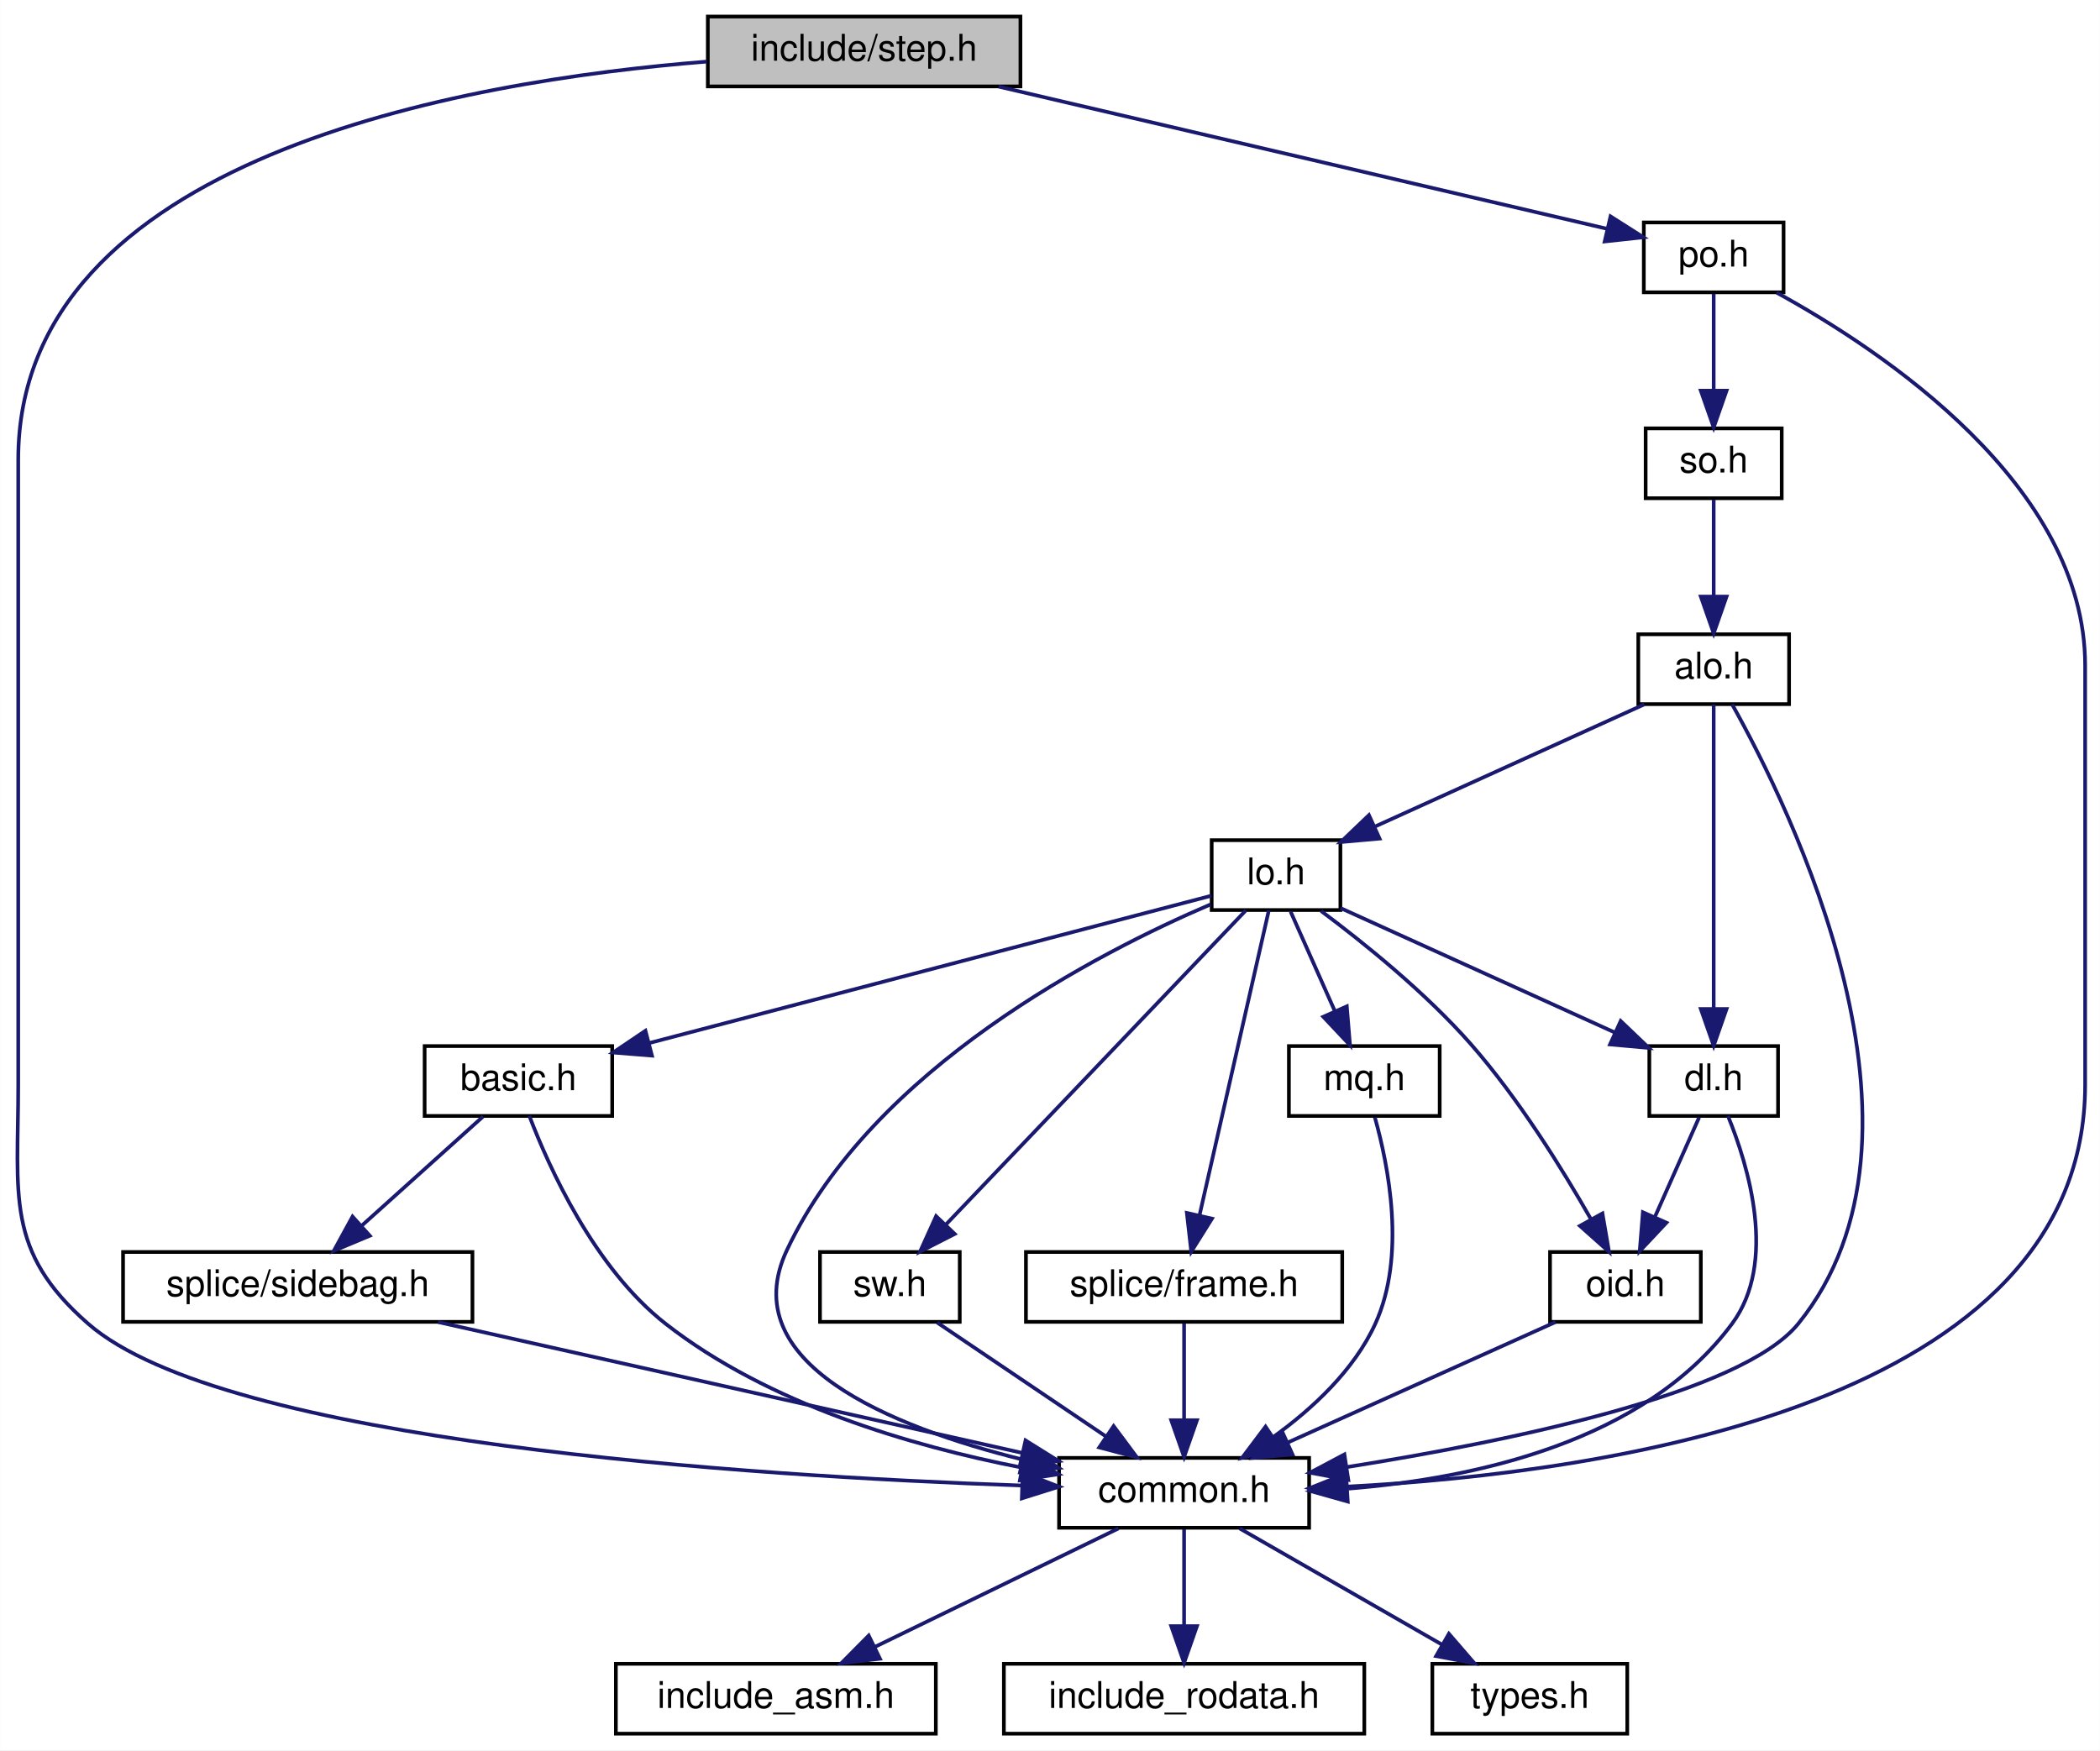
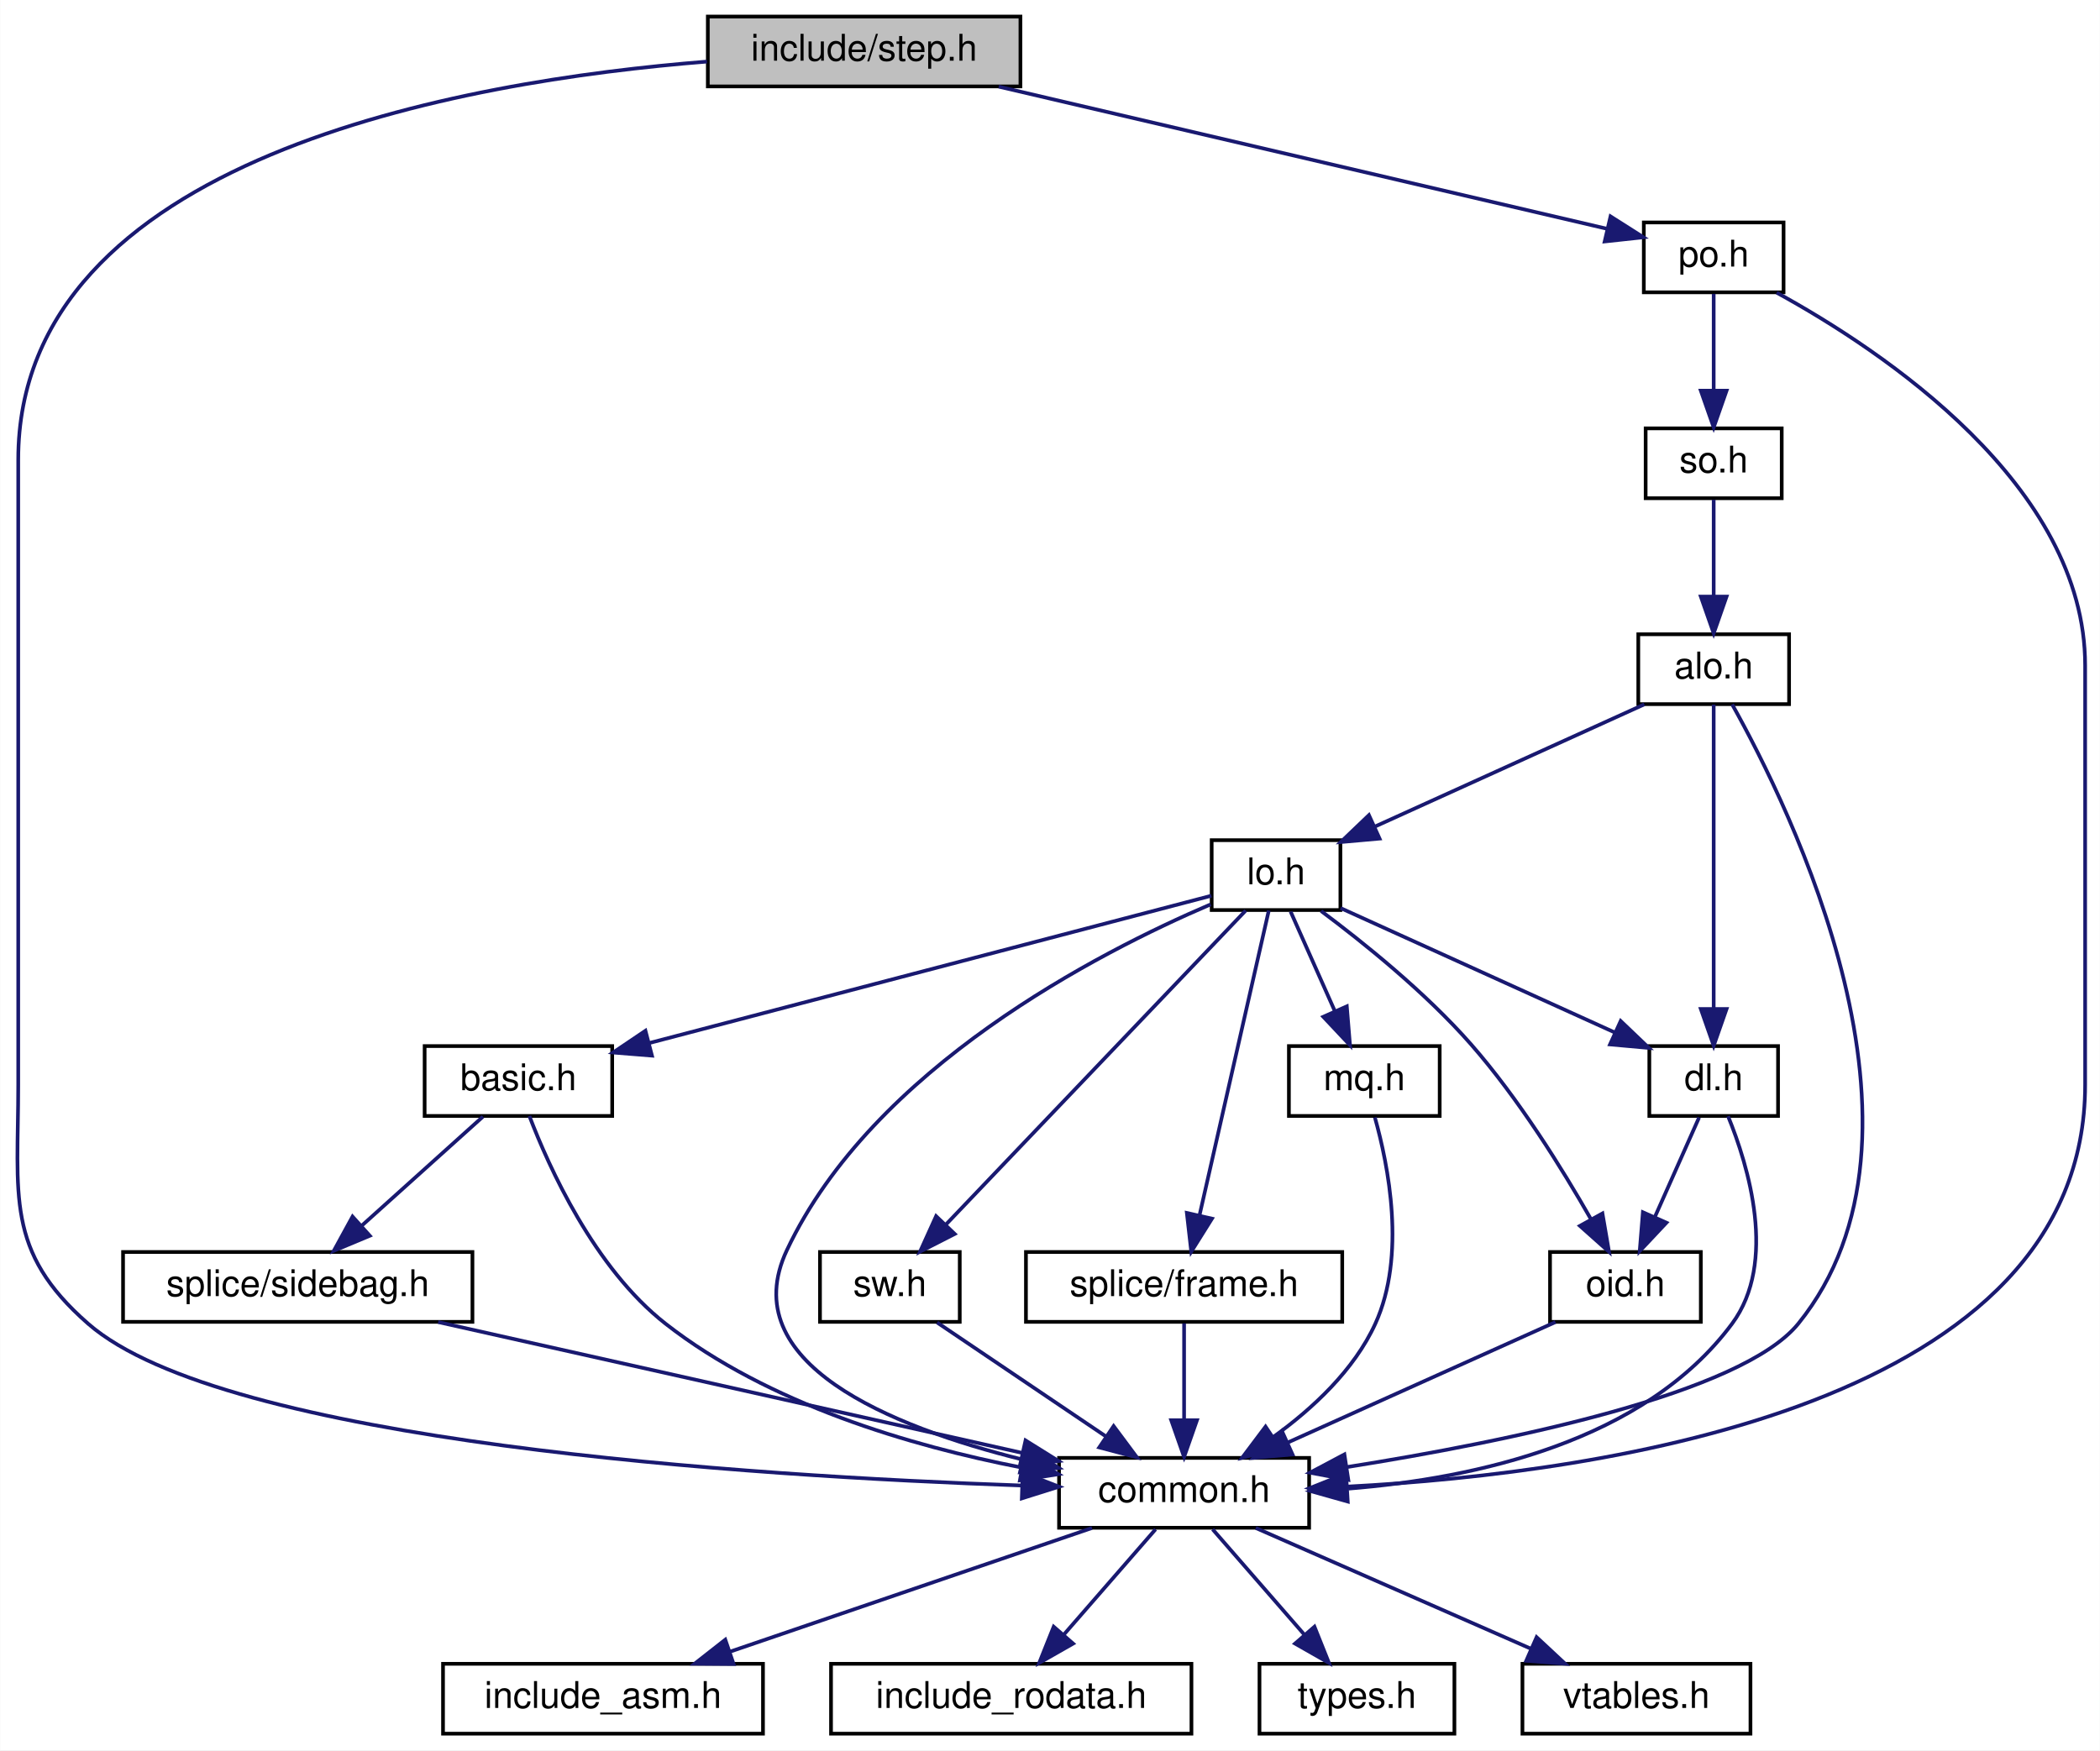
<svg xmlns="http://www.w3.org/2000/svg" xmlns:xlink="http://www.w3.org/1999/xlink" width="571pt" height="476pt" viewBox="0.00 0.00 570.92 476.00">
  <g id="graph0" class="graph" transform="scale(1 1) rotate(0) translate(4 472)">
    <polygon fill="white" stroke="transparent" points="-4,4 -4,-472 566.92,-472 566.92,4 -4,4" />
    <g id="node1" class="node">
      <g id="a_node1">
        <a xlink:title=" ">
          <polygon fill="#bfbfbf" stroke="black" points="188.42,-448.5 188.42,-467.5 273.42,-467.5 273.42,-448.5 188.42,-448.5" />
          <text text-anchor="middle" x="230.92" y="-455.5" font-family="Helvetica,sans-Serif" font-size="10.00">include/step.h</text>
        </a>
      </g>
    </g>
    <g id="node2" class="node">
      <g id="a_node2">
        <a xlink:href="common_8h.html" target="_top" xlink:title="Common header file.">
          <polygon fill="white" stroke="black" points="283.92,-56.5 283.92,-75.5 351.92,-75.5 351.92,-56.5 283.92,-56.5" />
          <text text-anchor="middle" x="317.92" y="-63.5" font-family="Helvetica,sans-Serif" font-size="10.00">common.h</text>
        </a>
      </g>
    </g>
    <g id="edge1" class="edge">
      <path fill="none" stroke="midnightblue" d="M188.19,-455.25C121.68,-449.98 0.92,-429.11 0.92,-347 0.92,-347 0.92,-347 0.92,-177 0.92,-146.9 -2.75,-131.8 19.92,-112 56.91,-79.68 199.95,-70.56 273.57,-68" />
      <polygon fill="midnightblue" stroke="midnightblue" points="274.03,-71.49 283.91,-67.67 273.8,-64.49 274.03,-71.49" />
    </g>
-     <g id="node6" class="node">
-       <g id="a_node6">
+     <g id="node7" class="node">
+       <g id="a_node7">
        <a xlink:href="po_8h.html" target="_top" xlink:title="Player object(?).">
          <polygon fill="white" stroke="black" points="442.92,-392.5 442.92,-411.5 480.92,-411.5 480.92,-392.5 442.92,-392.5" />
          <text text-anchor="middle" x="461.92" y="-399.5" font-family="Helvetica,sans-Serif" font-size="10.00">po.h</text>
        </a>
      </g>
    </g>
-     <g id="edge5" class="edge">
+     <g id="edge6" class="edge">
      <path fill="none" stroke="midnightblue" d="M267.52,-448.44C313.37,-437.72 391.01,-419.57 432.96,-409.77" />
      <polygon fill="midnightblue" stroke="midnightblue" points="433.87,-413.15 442.81,-407.47 432.28,-406.33 433.87,-413.15" />
    </g>
    <g id="node3" class="node">
      <g id="a_node3">
        <a xlink:href="include__asm_8h.html" target="_top" xlink:title=" ">
-           <polygon fill="white" stroke="black" points="163.42,-0.5 163.42,-19.5 250.42,-19.5 250.42,-0.5 163.42,-0.5" />
-           <text text-anchor="middle" x="206.92" y="-7.5" font-family="Helvetica,sans-Serif" font-size="10.00">include_asm.h</text>
+           <polygon fill="white" stroke="black" points="116.42,-0.5 116.42,-19.5 203.42,-19.5 203.42,-0.5 116.42,-0.5" />
+           <text text-anchor="middle" x="159.92" y="-7.5" font-family="Helvetica,sans-Serif" font-size="10.00">include_asm.h</text>
        </a>
      </g>
    </g>
    <g id="edge2" class="edge">
-       <path fill="none" stroke="midnightblue" d="M300.08,-56.32C282.2,-47.62 254.44,-34.12 233.87,-24.11" />
-       <polygon fill="midnightblue" stroke="midnightblue" points="235.23,-20.88 224.71,-19.65 232.17,-27.18 235.23,-20.88" />
+       <path fill="none" stroke="midnightblue" d="M292.88,-56.44C266.3,-47.36 224.11,-32.94 194.39,-22.78" />
+       <polygon fill="midnightblue" stroke="midnightblue" points="195.43,-19.44 184.83,-19.52 193.17,-26.06 195.43,-19.44" />
    </g>
    <g id="node4" class="node">
      <g id="a_node4">
        <a xlink:href="include__rodata_8h.html" target="_top" xlink:title=" ">
-           <polygon fill="white" stroke="black" points="268.92,-0.5 268.92,-19.5 366.92,-19.5 366.92,-0.5 268.92,-0.5" />
-           <text text-anchor="middle" x="317.92" y="-7.5" font-family="Helvetica,sans-Serif" font-size="10.00">include_rodata.h</text>
+           <polygon fill="white" stroke="black" points="221.92,-0.5 221.92,-19.5 319.92,-19.5 319.92,-0.5 221.92,-0.5" />
+           <text text-anchor="middle" x="270.92" y="-7.5" font-family="Helvetica,sans-Serif" font-size="10.00">include_rodata.h</text>
        </a>
      </g>
    </g>
    <g id="edge3" class="edge">
-       <path fill="none" stroke="midnightblue" d="M317.92,-56.08C317.92,-49.01 317.92,-38.86 317.92,-29.99" />
-       <polygon fill="midnightblue" stroke="midnightblue" points="321.42,-29.75 317.92,-19.75 314.42,-29.75 321.42,-29.75" />
+       <path fill="none" stroke="midnightblue" d="M310.16,-56.08C303.38,-48.3 293.37,-36.8 285.16,-27.37" />
+       <polygon fill="midnightblue" stroke="midnightblue" points="287.74,-25 278.53,-19.75 282.46,-29.59 287.74,-25" />
    </g>
    <g id="node5" class="node">
      <g id="a_node5">
        <a xlink:href="types_8h.html" target="_top" xlink:title="Types used throughout the engine.">
-           <polygon fill="white" stroke="black" points="385.42,-0.5 385.42,-19.5 438.42,-19.5 438.42,-0.5 385.42,-0.5" />
-           <text text-anchor="middle" x="411.92" y="-7.5" font-family="Helvetica,sans-Serif" font-size="10.00">types.h</text>
+           <polygon fill="white" stroke="black" points="338.42,-0.5 338.42,-19.5 391.42,-19.5 391.42,-0.5 338.42,-0.5" />
+           <text text-anchor="middle" x="364.92" y="-7.5" font-family="Helvetica,sans-Serif" font-size="10.00">types.h</text>
        </a>
      </g>
    </g>
    <g id="edge4" class="edge">
-       <path fill="none" stroke="midnightblue" d="M333.02,-56.32C347.82,-47.82 370.61,-34.73 387.9,-24.8" />
-       <polygon fill="midnightblue" stroke="midnightblue" points="389.92,-27.67 396.85,-19.65 386.44,-21.6 389.92,-27.67" />
-     </g>
-     <g id="edge6" class="edge">
+       <path fill="none" stroke="midnightblue" d="M325.68,-56.08C332.45,-48.3 342.46,-36.8 350.67,-27.37" />
+       <polygon fill="midnightblue" stroke="midnightblue" points="353.37,-29.59 357.3,-19.75 348.09,-25 353.37,-29.59" />
+     </g>
+     <g id="node6" class="node">
+       <g id="a_node6">
+         <a xlink:href="vtables_8h.html" target="_top" xlink:title=" ">
+           <polygon fill="white" stroke="black" points="409.92,-0.5 409.92,-19.5 471.92,-19.5 471.92,-0.5 409.92,-0.5" />
+           <text text-anchor="middle" x="440.92" y="-7.5" font-family="Helvetica,sans-Serif" font-size="10.00">vtables.h</text>
+         </a>
+       </g>
+     </g>
+     <g id="edge5" class="edge">
+       <path fill="none" stroke="midnightblue" d="M337.41,-56.44C357.56,-47.6 389.24,-33.69 412.25,-23.59" />
+       <polygon fill="midnightblue" stroke="midnightblue" points="413.77,-26.74 421.52,-19.52 410.95,-20.33 413.77,-26.74" />
+     </g>
+     <g id="edge7" class="edge">
      <path fill="none" stroke="midnightblue" d="M479.05,-392.41C507.87,-376.61 562.92,-340 562.92,-291 562.92,-291 562.92,-291 562.92,-177 562.92,-90.08 432.98,-71.42 362.36,-67.7" />
      <polygon fill="midnightblue" stroke="midnightblue" points="362.13,-64.18 351.98,-67.24 361.82,-71.18 362.13,-64.18" />
    </g>
-     <g id="node7" class="node">
-       <g id="a_node7">
+     <g id="node8" class="node">
+       <g id="a_node8">
        <a xlink:href="so_8h.html" target="_top" xlink:title="Scene objects.">
          <polygon fill="white" stroke="black" points="443.42,-336.5 443.42,-355.5 480.42,-355.5 480.42,-336.5 443.42,-336.5" />
          <text text-anchor="middle" x="461.92" y="-343.5" font-family="Helvetica,sans-Serif" font-size="10.00">so.h</text>
        </a>
      </g>
    </g>
-     <g id="edge7" class="edge">
+     <g id="edge8" class="edge">
      <path fill="none" stroke="midnightblue" d="M461.92,-392.08C461.92,-385.01 461.92,-374.86 461.92,-365.99" />
      <polygon fill="midnightblue" stroke="midnightblue" points="465.42,-365.75 461.92,-355.75 458.42,-365.75 465.42,-365.75" />
    </g>
-     <g id="node8" class="node">
-       <g id="a_node8">
+     <g id="node9" class="node">
+       <g id="a_node9">
        <a xlink:href="alo_8h.html" target="_top" xlink:title=" ">
          <polygon fill="white" stroke="black" points="441.42,-280.5 441.42,-299.5 482.42,-299.5 482.42,-280.5 441.42,-280.5" />
          <text text-anchor="middle" x="461.92" y="-287.5" font-family="Helvetica,sans-Serif" font-size="10.00">alo.h</text>
        </a>
      </g>
    </g>
-     <g id="edge8" class="edge">
+     <g id="edge9" class="edge">
      <path fill="none" stroke="midnightblue" d="M461.92,-336.08C461.92,-329.01 461.92,-318.86 461.92,-309.99" />
      <polygon fill="midnightblue" stroke="midnightblue" points="465.42,-309.75 461.92,-299.75 458.42,-309.75 465.42,-309.75" />
    </g>
-     <g id="edge9" class="edge">
+     <g id="edge10" class="edge">
      <path fill="none" stroke="midnightblue" d="M466.94,-280.43C482.54,-252.6 526.64,-163.54 484.92,-112 469.53,-93 406.17,-79.97 362.07,-72.99" />
      <polygon fill="midnightblue" stroke="midnightblue" points="362.57,-69.53 352.15,-71.48 361.51,-76.45 362.57,-69.53" />
    </g>
-     <g id="node9" class="node">
-       <g id="a_node9">
+     <g id="node10" class="node">
+       <g id="a_node10">
        <a xlink:href="lo_8h.html" target="_top" xlink:title="Level objects.">
          <polygon fill="white" stroke="black" points="325.42,-224.5 325.42,-243.5 360.42,-243.5 360.42,-224.5 325.42,-224.5" />
          <text text-anchor="middle" x="342.92" y="-231.5" font-family="Helvetica,sans-Serif" font-size="10.00">lo.h</text>
        </a>
      </g>
    </g>
-     <g id="edge10" class="edge">
+     <g id="edge11" class="edge">
      <path fill="none" stroke="midnightblue" d="M443.06,-280.44C423.31,-271.48 392.11,-257.32 369.78,-247.19" />
      <polygon fill="midnightblue" stroke="midnightblue" points="371.07,-243.93 360.52,-242.99 368.18,-250.31 371.07,-243.93" />
    </g>
-     <g id="node13" class="node">
-       <g id="a_node13">
+     <g id="node14" class="node">
+       <g id="a_node14">
        <a xlink:href="dl_8h.html" target="_top" xlink:title=" ">
          <polygon fill="white" stroke="black" points="444.42,-168.5 444.42,-187.5 479.42,-187.5 479.42,-168.5 444.42,-168.5" />
          <text text-anchor="middle" x="461.92" y="-175.5" font-family="Helvetica,sans-Serif" font-size="10.00">dl.h</text>
        </a>
      </g>
    </g>
-     <g id="edge27" class="edge">
+     <g id="edge28" class="edge">
      <path fill="none" stroke="midnightblue" d="M461.92,-280.37C461.92,-262.62 461.92,-221.67 461.92,-197.6" />
      <polygon fill="midnightblue" stroke="midnightblue" points="465.42,-197.59 461.92,-187.59 458.42,-197.59 465.42,-197.59" />
    </g>
-     <g id="edge11" class="edge">
+     <g id="edge12" class="edge">
      <path fill="none" stroke="midnightblue" d="M325.16,-226.05C294.65,-212.99 233.3,-181.56 209.92,-132 195.45,-101.34 238.05,-83.98 273.94,-75.06" />
      <polygon fill="midnightblue" stroke="midnightblue" points="274.89,-78.43 283.84,-72.76 273.3,-71.61 274.89,-78.43" />
    </g>
-     <g id="node10" class="node">
-       <g id="a_node10">
+     <g id="node11" class="node">
+       <g id="a_node11">
        <a xlink:href="oid_8h.html" target="_top" xlink:title="Object IDs.">
          <polygon fill="white" stroke="black" points="417.42,-112.5 417.42,-131.5 458.42,-131.5 458.42,-112.5 417.42,-112.5" />
          <text text-anchor="middle" x="437.92" y="-119.5" font-family="Helvetica,sans-Serif" font-size="10.00">oid.h</text>
        </a>
      </g>
    </g>
-     <g id="edge12" class="edge">
+     <g id="edge13" class="edge">
      <path fill="none" stroke="midnightblue" d="M355.17,-224.24C366.53,-215.77 383.5,-202.15 395.92,-188 408.89,-173.21 420.77,-154.07 428.56,-140.4" />
      <polygon fill="midnightblue" stroke="midnightblue" points="431.67,-141.99 433.46,-131.55 425.55,-138.6 431.67,-141.99" />
    </g>
-     <g id="node11" class="node">
-       <g id="a_node11">
+     <g id="node12" class="node">
+       <g id="a_node12">
        <a xlink:href="basic_8h.html" target="_top" xlink:title="Basic object.">
          <polygon fill="white" stroke="black" points="111.42,-168.5 111.42,-187.5 162.42,-187.5 162.42,-168.5 111.42,-168.5" />
          <text text-anchor="middle" x="136.92" y="-175.5" font-family="Helvetica,sans-Serif" font-size="10.00">basic.h</text>
        </a>
      </g>
    </g>
-     <g id="edge14" class="edge">
+     <g id="edge15" class="edge">
      <path fill="none" stroke="midnightblue" d="M325.35,-228.4C291.59,-219.55 217.05,-200.01 172.5,-188.33" />
      <polygon fill="midnightblue" stroke="midnightblue" points="173.23,-184.9 162.67,-185.75 171.46,-191.67 173.23,-184.9" />
    </g>
-     <g id="edge18" class="edge">
+     <g id="edge19" class="edge">
      <path fill="none" stroke="midnightblue" d="M360.47,-225.03C380.16,-216.1 412.31,-201.51 435.14,-191.15" />
      <polygon fill="midnightblue" stroke="midnightblue" points="436.63,-194.32 444.29,-187 433.73,-187.95 436.63,-194.32" />
    </g>
-     <g id="node14" class="node">
-       <g id="a_node14">
+     <g id="node15" class="node">
+       <g id="a_node15">
        <a xlink:href="sw_8h.html" target="_top" xlink:title="Scene world?">
          <polygon fill="white" stroke="black" points="218.92,-112.5 218.92,-131.5 256.92,-131.5 256.92,-112.5 218.92,-112.5" />
          <text text-anchor="middle" x="237.92" y="-119.5" font-family="Helvetica,sans-Serif" font-size="10.00">sw.h</text>
        </a>
      </g>
    </g>
-     <g id="edge21" class="edge">
+     <g id="edge22" class="edge">
      <path fill="none" stroke="midnightblue" d="M334.68,-224.37C317.12,-205.97 275.78,-162.67 253.24,-139.05" />
      <polygon fill="midnightblue" stroke="midnightblue" points="255.55,-136.41 246.12,-131.59 250.49,-141.24 255.55,-136.41" />
    </g>
-     <g id="node15" class="node">
-       <g id="a_node15">
+     <g id="node16" class="node">
+       <g id="a_node16">
        <a xlink:href="frame_8h.html" target="_top" xlink:title=" ">
          <polygon fill="white" stroke="black" points="274.92,-112.5 274.92,-131.5 360.92,-131.5 360.92,-112.5 274.92,-112.5" />
          <text text-anchor="middle" x="317.92" y="-119.5" font-family="Helvetica,sans-Serif" font-size="10.00">splice/frame.h</text>
        </a>
      </g>
    </g>
-     <g id="edge23" class="edge">
+     <g id="edge24" class="edge">
      <path fill="none" stroke="midnightblue" d="M340.95,-224.37C336.92,-206.62 327.61,-165.67 322.14,-141.6" />
      <polygon fill="midnightblue" stroke="midnightblue" points="325.5,-140.57 319.87,-131.59 318.67,-142.12 325.5,-140.57" />
    </g>
-     <g id="node16" class="node">
-       <g id="a_node16">
+     <g id="node17" class="node">
+       <g id="a_node17">
        <a xlink:href="mq_8h.html" target="_top" xlink:title="Message queue(?).">
          <polygon fill="white" stroke="black" points="346.42,-168.5 346.42,-187.5 387.42,-187.5 387.42,-168.5 346.42,-168.5" />
          <text text-anchor="middle" x="366.92" y="-175.5" font-family="Helvetica,sans-Serif" font-size="10.00">mq.h</text>
        </a>
      </g>
    </g>
-     <g id="edge25" class="edge">
+     <g id="edge26" class="edge">
      <path fill="none" stroke="midnightblue" d="M346.88,-224.08C350.13,-216.77 354.84,-206.18 358.87,-197.1" />
      <polygon fill="midnightblue" stroke="midnightblue" points="362.16,-198.31 363.03,-187.75 355.77,-195.47 362.16,-198.31" />
    </g>
-     <g id="edge13" class="edge">
+     <g id="edge14" class="edge">
      <path fill="none" stroke="midnightblue" d="M418.9,-112.44C399.33,-103.64 368.61,-89.81 346.19,-79.72" />
      <polygon fill="midnightblue" stroke="midnightblue" points="347.4,-76.43 336.84,-75.52 344.52,-82.81 347.4,-76.43" />
    </g>
-     <g id="edge15" class="edge">
+     <g id="edge16" class="edge">
      <path fill="none" stroke="midnightblue" d="M139.9,-168.48C145.19,-154.62 157.51,-127.19 176.92,-112 204.88,-90.11 243.75,-78.74 273.59,-72.91" />
      <polygon fill="midnightblue" stroke="midnightblue" points="274.53,-76.3 283.74,-71.07 273.28,-69.41 274.53,-76.3" />
    </g>
-     <g id="node12" class="node">
-       <g id="a_node12">
+     <g id="node13" class="node">
+       <g id="a_node13">
        <a xlink:href="sidebag_8h.html" target="_top" xlink:title="Sidebag for splice.">
          <polygon fill="white" stroke="black" points="29.42,-112.5 29.42,-131.5 124.42,-131.5 124.42,-112.5 29.42,-112.5" />
          <text text-anchor="middle" x="76.92" y="-119.5" font-family="Helvetica,sans-Serif" font-size="10.00">splice/sidebag.h</text>
        </a>
      </g>
    </g>
-     <g id="edge16" class="edge">
+     <g id="edge17" class="edge">
      <path fill="none" stroke="midnightblue" d="M127.28,-168.32C118.41,-160.34 105.04,-148.31 94.31,-138.65" />
      <polygon fill="midnightblue" stroke="midnightblue" points="96.51,-135.92 86.73,-131.83 91.82,-141.13 96.51,-135.92" />
    </g>
-     <g id="edge17" class="edge">
+     <g id="edge18" class="edge">
      <path fill="none" stroke="midnightblue" d="M115.1,-112.44C158.29,-102.77 228.5,-87.04 273.94,-76.85" />
      <polygon fill="midnightblue" stroke="midnightblue" points="274.81,-80.25 283.8,-74.64 273.28,-73.41 274.81,-80.25" />
    </g>
-     <g id="edge19" class="edge">
+     <g id="edge20" class="edge">
      <path fill="none" stroke="midnightblue" d="M465.83,-168.43C471.32,-154.98 479.33,-128.72 466.92,-112 443.12,-79.95 397.17,-69.91 362.56,-67.14" />
      <polygon fill="midnightblue" stroke="midnightblue" points="362.42,-63.63 352.22,-66.5 361.99,-70.61 362.42,-63.63" />
    </g>
-     <g id="edge20" class="edge">
+     <g id="edge21" class="edge">
      <path fill="none" stroke="midnightblue" d="M457.95,-168.08C454.7,-160.77 450,-150.18 445.96,-141.1" />
      <polygon fill="midnightblue" stroke="midnightblue" points="449.07,-139.47 441.81,-131.75 442.67,-142.31 449.07,-139.47" />
    </g>
-     <g id="edge22" class="edge">
+     <g id="edge23" class="edge">
      <path fill="none" stroke="midnightblue" d="M250.77,-112.32C263.13,-103.98 282.05,-91.21 296.65,-81.35" />
      <polygon fill="midnightblue" stroke="midnightblue" points="298.76,-84.15 305.09,-75.65 294.85,-78.35 298.76,-84.15" />
    </g>
-     <g id="edge24" class="edge">
+     <g id="edge25" class="edge">
      <path fill="none" stroke="midnightblue" d="M317.92,-112.08C317.92,-105.01 317.92,-94.86 317.92,-85.99" />
      <polygon fill="midnightblue" stroke="midnightblue" points="321.42,-85.75 317.92,-75.75 314.42,-85.75 321.42,-85.75" />
    </g>
-     <g id="edge26" class="edge">
+     <g id="edge27" class="edge">
      <path fill="none" stroke="midnightblue" d="M369.79,-168.11C373.45,-155.12 378.37,-130.49 369.92,-112 364.14,-99.36 352.86,-88.91 342.29,-81.27" />
      <polygon fill="midnightblue" stroke="midnightblue" points="343.96,-78.18 333.7,-75.53 340.07,-84 343.96,-78.18" />
    </g>
  </g>
</svg>
